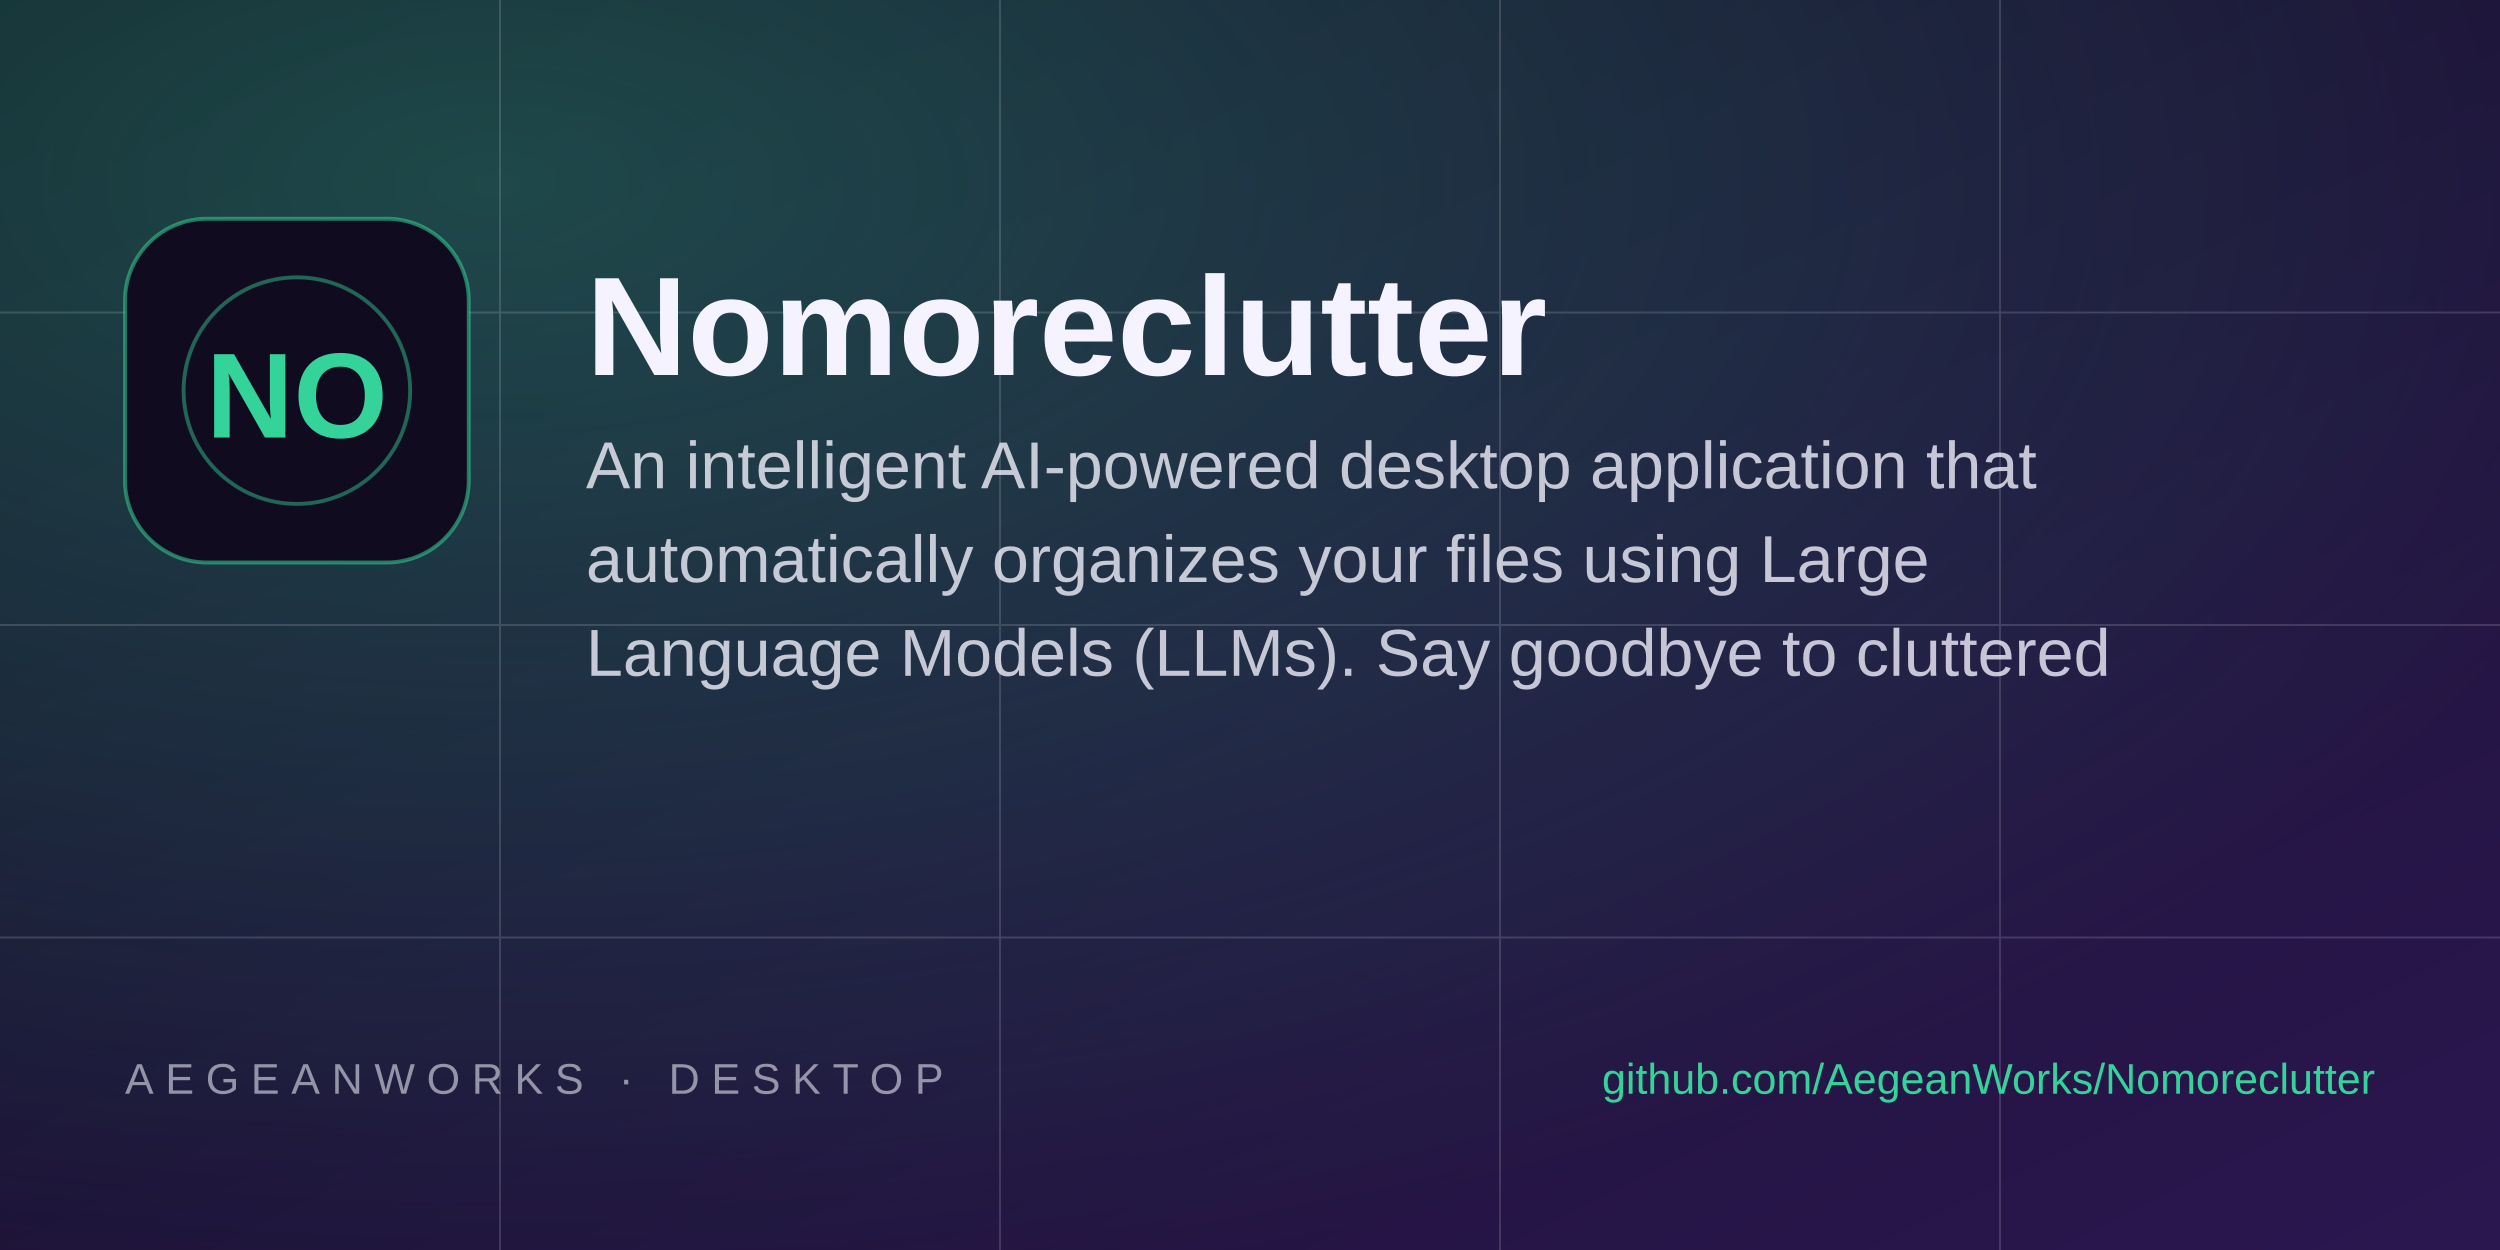
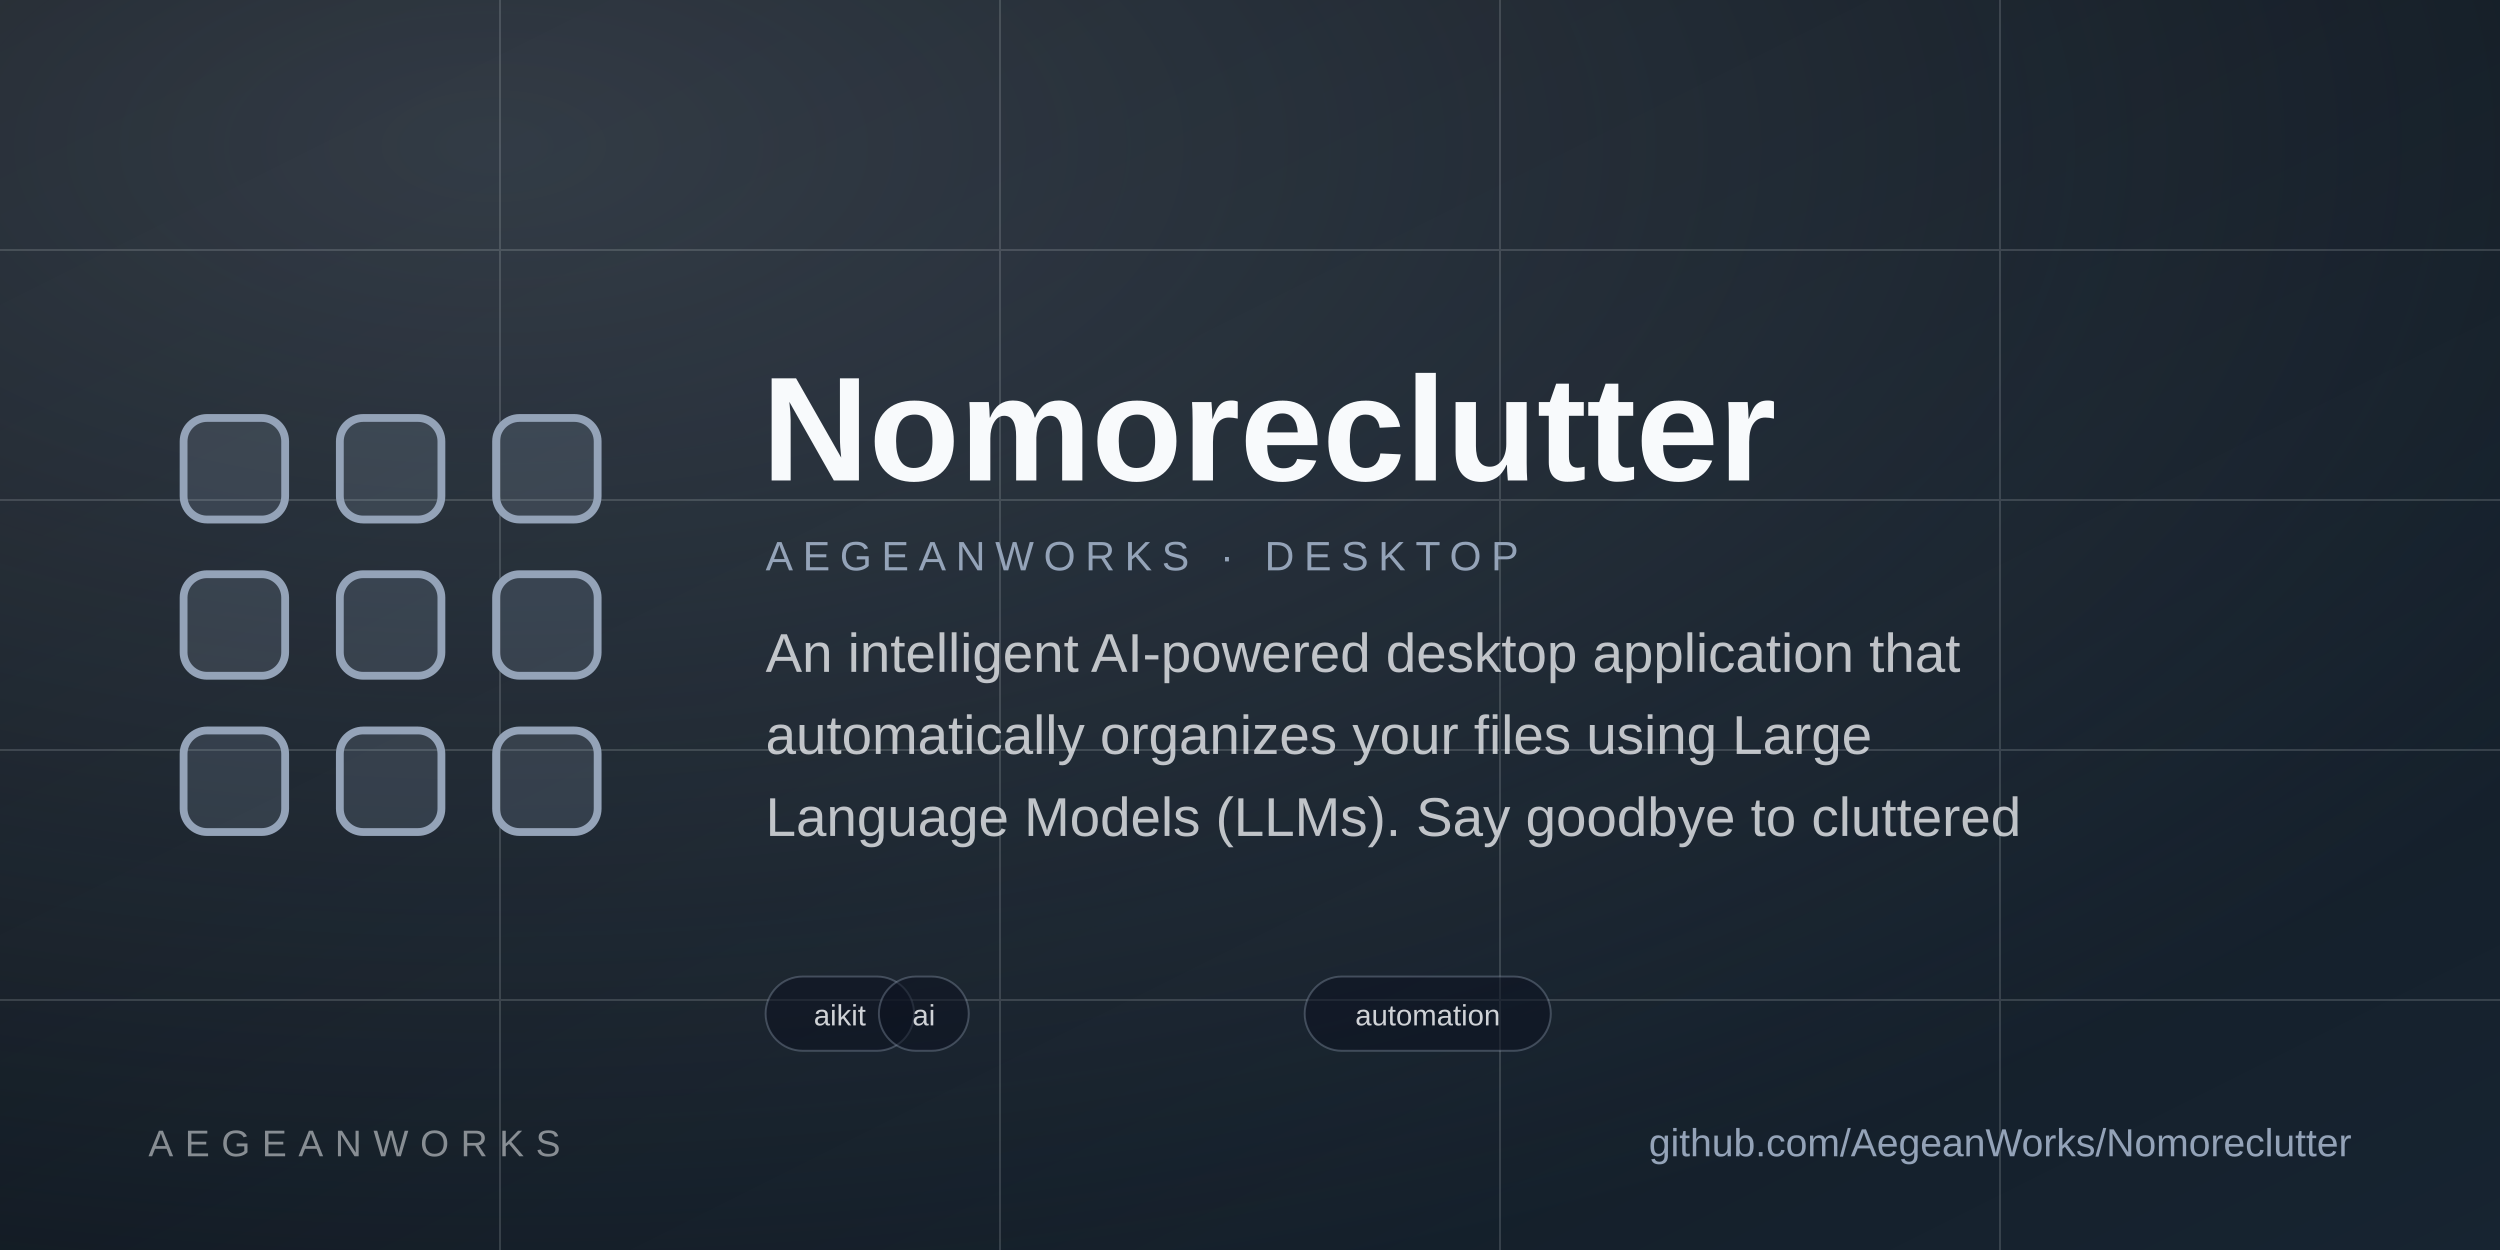
- <svg xmlns="http://www.w3.org/2000/svg" width="1280" height="640" viewBox="0 0 1280 640" role="img" aria-labelledby="title desc">
+ <svg xmlns="http://www.w3.org/2000/svg" width="1280" height="640" viewBox="0 0 1280 640" role="img" aria-labelledby="title desc" data-motif="grid" data-layout="left">
  <defs>
    <linearGradient id="bg" x1="0" y1="0" x2="1" y2="1">
-       <stop offset="0" stop-color="#100b1f" />
-       <stop offset="1" stop-color="#2b1750" />
+       <stop offset="0" stop-color="#0b1015" />
+       <stop offset="1" stop-color="#172431" />
    </linearGradient>
-     <radialGradient id="glow" cx="0.2" cy="0.15" r="0.9">
-       <stop offset="0" stop-color="#34d399" stop-opacity="0.30" />
-       <stop offset="1" stop-color="#34d399" stop-opacity="0" />
+     <radialGradient id="glow" cx="0.2" cy="0.12" r="0.95">
+       <stop offset="0" stop-color="#94a3b8" stop-opacity="0.28" />
+       <stop offset="1" stop-color="#94a3b8" stop-opacity="0" />
    </radialGradient>
+     <linearGradient id="band" x1="0" y1="0" x2="1" y2="0">
+       <stop offset="0" stop-color="#94a3b8" />
+       <stop offset="1" stop-color="#38bdf8" />
+     </linearGradient>
  </defs>
  <rect width="1280" height="640" fill="url(#bg)" />
  <rect width="1280" height="640" fill="url(#glow)" />
-   <g opacity="0.16" stroke="#f5f3ff">
-     <path d="M0 160h1280M0 320h1280M0 480h1280M256 0v640M512 0v640M768 0v640M1024 0v640" />
+   <g opacity="0.15" stroke="#F8FAFC">
+     <path d="M0 128H1280M0 256H1280M0 384H1280M0 512H1280M256 0V640M512 0V640M768 0V640M1024 0V640" />
  </g>
-   <rect x="64" y="112" width="176" height="176" rx="42" fill="#100b1f" stroke="#34d399" stroke-opacity="0.55" stroke-width="2" />
-   <circle cx="152" cy="200" r="58" fill="none" stroke="#34d399" stroke-opacity="0.45" stroke-width="2" />
-   <text x="152" y="224" text-anchor="middle" font-family="Segoe UI, Arial, sans-serif" font-size="62" font-weight="700" fill="#34d399">NO</text>
-   <text x="300" y="192" font-family="Segoe UI, Arial, sans-serif" font-size="72" font-weight="700" fill="#f5f3ff">Nomoreclutter</text>
-   <text x="300" y="250" font-family="Segoe UI, Arial, sans-serif" font-size="34" fill="#f5f3ff" fill-opacity="0.78">An intelligent AI-powered desktop application that</text>
-   <text x="300" y="298" font-family="Segoe UI, Arial, sans-serif" font-size="34" fill="#f5f3ff" fill-opacity="0.78">automatically organizes your files using Large</text>
-   <text x="300" y="346" font-family="Segoe UI, Arial, sans-serif" font-size="34" fill="#f5f3ff" fill-opacity="0.78">Language Models (LLMs). Say goodbye to cluttered</text>
-   <text x="64" y="560" font-family="Segoe UI, Arial, sans-serif" font-size="22" letter-spacing="6" fill="#f5f3ff" fill-opacity="0.55">AEGEANWORKS · DESKTOP</text>
-   <text x="1216" y="560" text-anchor="end" font-family="Segoe UI, Arial, sans-serif" font-size="22" fill="#34d399">github.com/AegeanWorks/Nomoreclutter</text>
+   <g transform="translate(190 310) scale(2.0)" opacity="1.0">
+     <rect x="-48" y="-48" width="26" height="26" rx="6" fill="#94a3b8" fill-opacity="0.18" stroke="#94a3b8" stroke-width="2" />
+     <rect x="-48" y="-8" width="26" height="26" rx="6" fill="#94a3b8" fill-opacity="0.18" stroke="#94a3b8" stroke-width="2" />
+     <rect x="-48" y="32" width="26" height="26" rx="6" fill="#94a3b8" fill-opacity="0.18" stroke="#94a3b8" stroke-width="2" />
+     <rect x="-8" y="-48" width="26" height="26" rx="6" fill="#94a3b8" fill-opacity="0.18" stroke="#94a3b8" stroke-width="2" />
+     <rect x="-8" y="-8" width="26" height="26" rx="6" fill="#94a3b8" fill-opacity="0.18" stroke="#94a3b8" stroke-width="2" />
+     <rect x="-8" y="32" width="26" height="26" rx="6" fill="#94a3b8" fill-opacity="0.18" stroke="#94a3b8" stroke-width="2" />
+     <rect x="32" y="-48" width="26" height="26" rx="6" fill="#94a3b8" fill-opacity="0.18" stroke="#94a3b8" stroke-width="2" />
+     <rect x="32" y="-8" width="26" height="26" rx="6" fill="#94a3b8" fill-opacity="0.18" stroke="#94a3b8" stroke-width="2" />
+     <rect x="32" y="32" width="26" height="26" rx="6" fill="#94a3b8" fill-opacity="0.18" stroke="#94a3b8" stroke-width="2" />
+   </g>
+   <text x="390" y="246" font-family="Segoe UI, Arial, sans-serif" font-size="76" font-weight="700" fill="#F8FAFC">Nomoreclutter</text>
+   <text x="392" y="292" font-family="Segoe UI, Arial, sans-serif" font-size="21" letter-spacing="5" fill="#94a3b8">AEGEANWORKS · DESKTOP</text>
+   <text x="392" y="344" font-family="Segoe UI, Arial, sans-serif" font-size="28" fill="#F8FAFC" fill-opacity="0.74">An intelligent AI-powered desktop application that</text>
+   <text x="392" y="386" font-family="Segoe UI, Arial, sans-serif" font-size="28" fill="#F8FAFC" fill-opacity="0.74">automatically organizes your files using Large</text>
+   <text x="392" y="428" font-family="Segoe UI, Arial, sans-serif" font-size="28" fill="#F8FAFC" fill-opacity="0.74">Language Models (LLMs). Say goodbye to cluttered</text>
+   <rect x="392" y="500" width="76" height="38" rx="19" fill="#0B1220" fill-opacity="0.55" stroke="#94A3B8" stroke-opacity="0.35" />
+   <text x="430.0" y="525" text-anchor="middle" font-family="Segoe UI, Arial, sans-serif" font-size="15" fill="#F8FAFC" fill-opacity="0.82">aikit</text>
+   <rect x="450" y="500" width="46" height="38" rx="19" fill="#0B1220" fill-opacity="0.55" stroke="#94A3B8" stroke-opacity="0.35" />
+   <text x="473.0" y="525" text-anchor="middle" font-family="Segoe UI, Arial, sans-serif" font-size="15" fill="#F8FAFC" fill-opacity="0.82">ai</text>
+   <rect x="668" y="500" width="126" height="38" rx="19" fill="#0B1220" fill-opacity="0.55" stroke="#94A3B8" stroke-opacity="0.35" />
+   <text x="731.0" y="525" text-anchor="middle" font-family="Segoe UI, Arial, sans-serif" font-size="15" fill="#F8FAFC" fill-opacity="0.82">automation</text>
+   <text x="76" y="592" font-family="Segoe UI, Arial, sans-serif" font-size="19" letter-spacing="6" fill="#F8FAFC" fill-opacity="0.50">AEGEANWORKS</text>
+   <text x="1204" y="592" text-anchor="end" font-family="Segoe UI, Arial, sans-serif" font-size="20" fill="#94a3b8">github.com/AegeanWorks/Nomoreclutter</text>
</svg>
